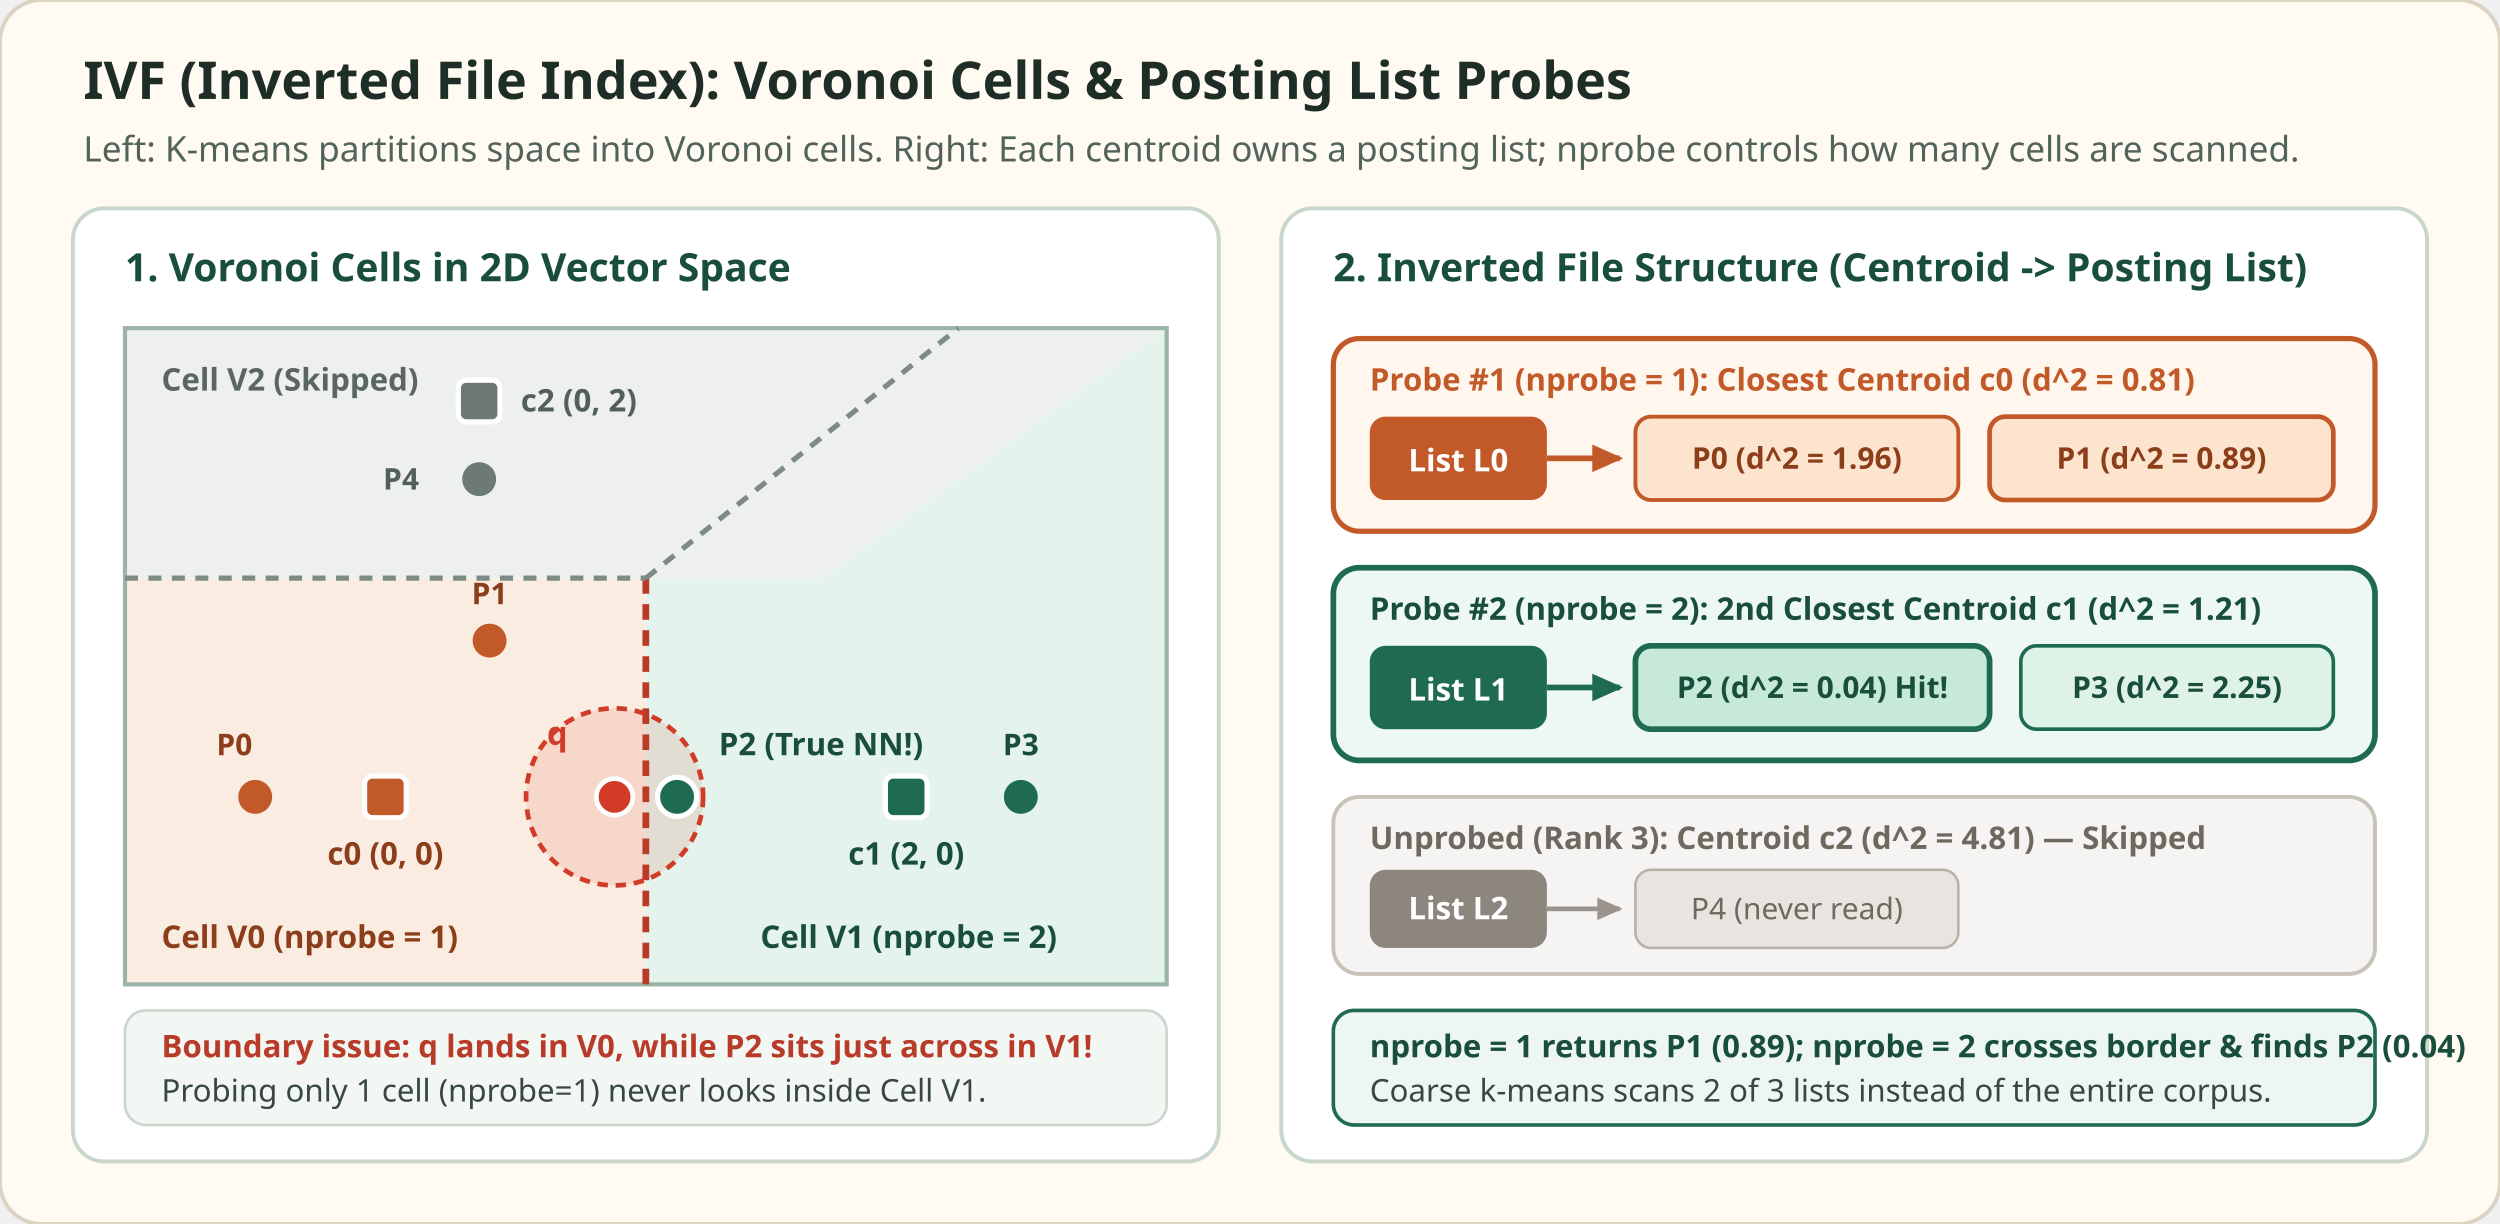
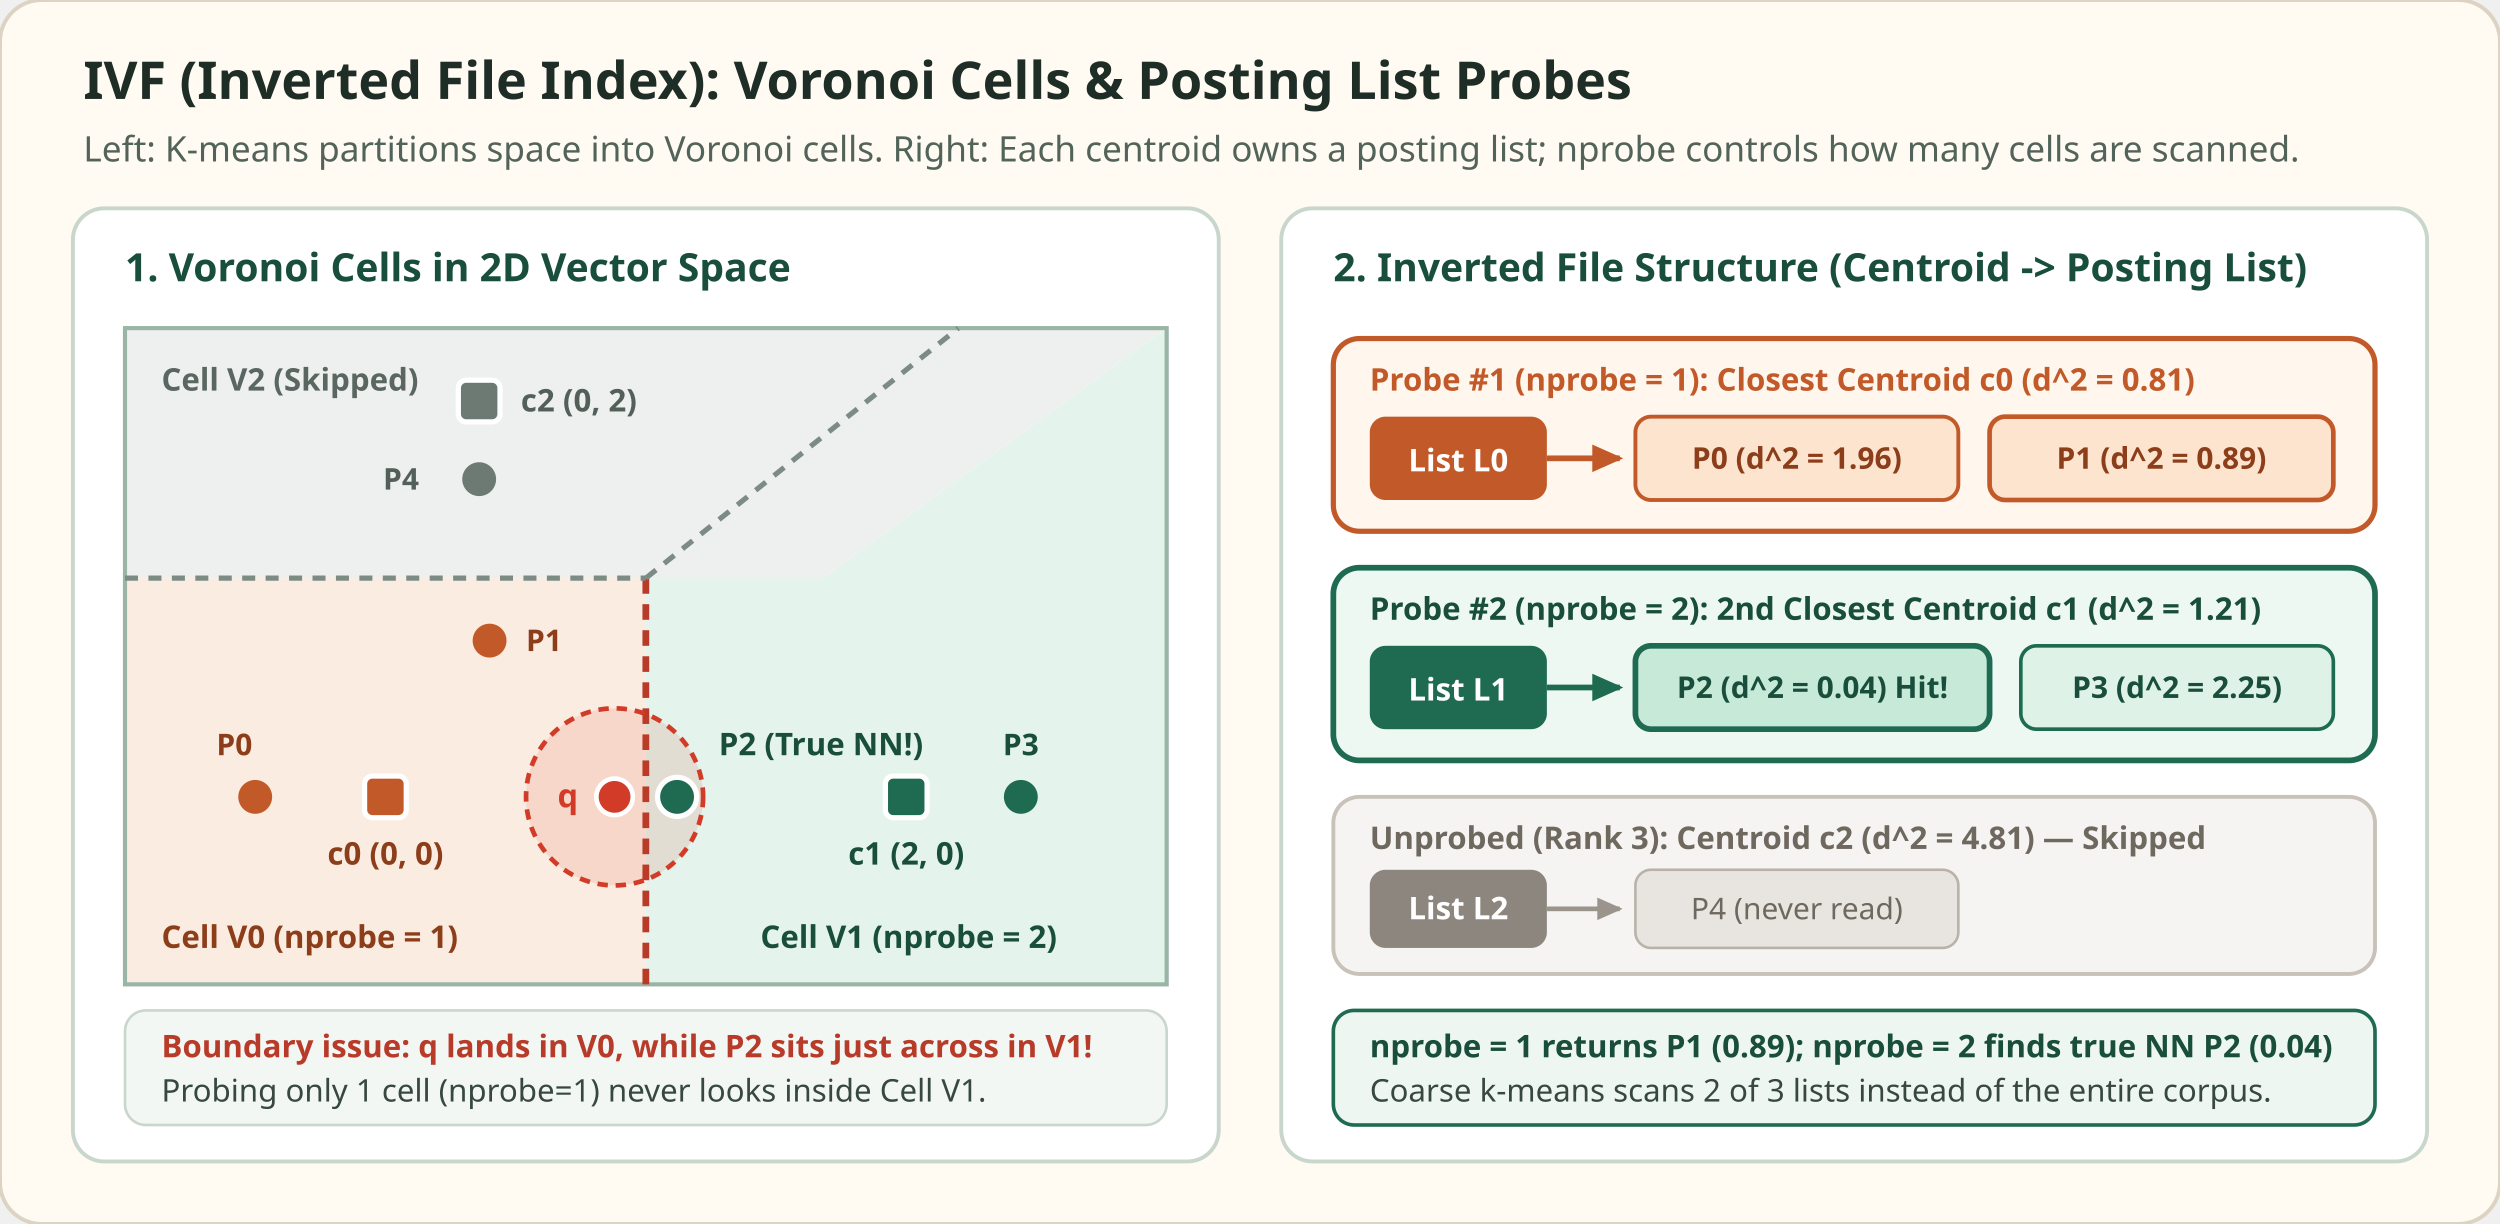
<svg xmlns="http://www.w3.org/2000/svg" viewBox="0 0 960 470" role="img" aria-labelledby="title desc">
  <defs>
    <marker id="ivf-green" viewBox="0 0 10 10" refX="8" refY="5" markerWidth="6" markerHeight="6" orient="auto-start-reverse">
      <path d="M 0 1 L 9 5 L 0 9 z" fill="#1e6b52" />
    </marker>
    <marker id="ivf-amber" viewBox="0 0 10 10" refX="8" refY="5" markerWidth="6" markerHeight="6" orient="auto-start-reverse">
      <path d="M 0 1 L 9 5 L 0 9 z" fill="#c25928" />
    </marker>
    <marker id="ivf-gray" viewBox="0 0 10 10" refX="8" refY="5" markerWidth="6" markerHeight="6" orient="auto-start-reverse">
      <path d="M 0 1 L 9 5 L 0 9 z" fill="#9a948c" />
    </marker>
  </defs>
  <rect width="960" height="470" rx="16" fill="#fffaf2" stroke="#dcd3c2" stroke-width="1.5" />
  <text x="32" y="38" font-family="sans-serif" font-size="20" font-weight="700" fill="#1e2d26">IVF (Inverted File Index): Voronoi Cells &amp; Posting List Probes</text>
  <text x="32" y="62" font-family="sans-serif" font-size="13.5" fill="#52635a">Left: K-means partitions space into Voronoi cells. Right: Each centroid owns a posting list; nprobe controls how many cells are scanned.</text>
  <rect x="28" y="80" width="440" height="366" rx="12" fill="#ffffff" stroke="#c8d6cc" stroke-width="1.5" />
  <text x="48" y="108" font-family="sans-serif" font-size="15" font-weight="700" fill="#184e3b">1. Voronoi Cells in 2D Vector Space</text>
  <polygon points="48,126 448,126 316,222 248,222 48,222" fill="#eef0ef" />
  <polygon points="48,222 248,222 248,378 48,378" fill="#faece0" />
  <polygon points="248,222 316,222 448,126 448,378 248,378" fill="#e4f3eb" />
  <rect x="48" y="126" width="400" height="252" fill="none" stroke="#9ab5a6" stroke-width="1.6" />
  <line x1="248" y1="222" x2="248" y2="378" stroke="#b83b2a" stroke-width="2.6" stroke-dasharray="6 4" />
  <line x1="48" y1="222" x2="248" y2="222" stroke="#7c8b84" stroke-width="2" stroke-dasharray="5 4" />
  <line x1="248" y1="222" x2="368" y2="126" stroke="#7c8b84" stroke-width="2" stroke-dasharray="5 4" />
  <text x="62" y="150" font-family="sans-serif" font-size="12" font-weight="700" fill="#5a6660">Cell V2 (Skipped)</text>
  <text x="62" y="364" font-family="sans-serif" font-size="12" font-weight="700" fill="#8c3d19">Cell V0 (nprobe = 1)</text>
  <text x="292" y="364" font-family="sans-serif" font-size="12" font-weight="700" fill="#184e3b">Cell V1 (nprobe = 2)</text>
  <circle cx="236" cy="306" r="34" fill="#d13b27" fill-opacity="0.12" stroke="#d13b27" stroke-width="1.8" stroke-dasharray="4 3" />
  <rect x="140" y="298" width="16" height="16" rx="3" fill="#c25928" stroke="#ffffff" stroke-width="2" />
  <text x="148" y="332" font-family="sans-serif" font-size="12" font-weight="700" fill="#8c3d19" text-anchor="middle">c0 (0, 0)</text>
  <rect x="340" y="298" width="16" height="16" rx="3" fill="#1e6b52" stroke="#ffffff" stroke-width="2" />
  <text x="348" y="332" font-family="sans-serif" font-size="12" font-weight="700" fill="#184e3b" text-anchor="middle">c1 (2, 0)</text>
  <rect x="176" y="146" width="16" height="16" rx="3" fill="#6c7a73" stroke="#ffffff" stroke-width="2" />
  <text x="200" y="158" font-family="sans-serif" font-size="12" font-weight="700" fill="#526059">c2 (0, 2)</text>
  <circle cx="98" cy="306" r="6.5" fill="#c25928" />
  <text x="90" y="290" font-family="sans-serif" font-size="11.5" font-weight="700" fill="#8c3d19" text-anchor="middle">P0</text>
  <circle cx="188" cy="246" r="6.5" fill="#c25928" />
-   <text x="188" y="232" font-family="sans-serif" font-size="11.5" font-weight="700" fill="#8c3d19" text-anchor="middle">P1</text>
+   <text x="202" y="250" font-family="sans-serif" font-size="11.5" font-weight="700" fill="#8c3d19">P1</text>
  <circle cx="236" cy="306" r="7" fill="#d13b27" stroke="#ffffff" stroke-width="1.8" />
-   <text x="214" y="286" font-family="sans-serif" font-size="12.5" font-weight="700" fill="#d13b27" text-anchor="middle">q</text>
+   <text x="222" y="310" font-family="sans-serif" font-size="12.5" font-weight="700" fill="#d13b27" text-anchor="end">q</text>
  <circle cx="260" cy="306" r="7.5" fill="#1e6b52" stroke="#ffffff" stroke-width="2" />
  <text x="276" y="290" font-family="sans-serif" font-size="12" font-weight="700" fill="#184e3b">P2 (True NN!)</text>
  <circle cx="392" cy="306" r="6.5" fill="#1e6b52" />
  <text x="392" y="290" font-family="sans-serif" font-size="11.5" font-weight="700" fill="#184e3b" text-anchor="middle">P3</text>
  <circle cx="184" cy="184" r="6.5" fill="#6c7a73" />
  <text x="154" y="188" font-family="sans-serif" font-size="11.5" font-weight="700" fill="#526059" text-anchor="middle">P4</text>
  <rect x="48" y="388" width="400" height="44" rx="8" fill="#f3f7f4" stroke="#c8d6cc" />
  <text x="62" y="406" font-family="sans-serif" font-size="12" font-weight="700" fill="#b83b2a">Boundary issue: q lands in V0, while P2 sits just across in V1!</text>
  <text x="62" y="423" font-family="sans-serif" font-size="12" fill="#374840">Probing only 1 cell (nprobe=1) never looks inside Cell V1.</text>
  <rect x="492" y="80" width="440" height="366" rx="12" fill="#ffffff" stroke="#c8d6cc" stroke-width="1.5" />
  <text x="512" y="108" font-family="sans-serif" font-size="15" font-weight="700" fill="#184e3b">2. Inverted File Structure (Centroid -&gt; Posting List)</text>
  <rect x="512" y="130" width="400" height="74" rx="10" fill="#fff6ee" stroke="#c25928" stroke-width="2" />
  <text x="526" y="150" font-family="sans-serif" font-size="12" font-weight="700" fill="#c25928">Probe #1 (nprobe = 1): Closest Centroid c0 (d^2 = 0.81)</text>
  <rect x="526" y="160" width="68" height="32" rx="6" fill="#c25928" />
  <text x="560" y="181" font-family="sans-serif" font-size="12" font-weight="700" fill="#ffffff" text-anchor="middle">List L0</text>
  <line x1="594" y1="176" x2="622" y2="176" stroke="#c25928" stroke-width="2.2" marker-end="url(#ivf-amber)" />
  <rect x="628" y="160" width="124" height="32" rx="6" fill="#fde4cf" stroke="#c25928" stroke-width="1.5" />
  <text x="690" y="180" font-family="sans-serif" font-size="11.5" font-weight="700" fill="#8c3d19" text-anchor="middle">P0 (d^2 = 1.96)</text>
  <rect x="764" y="160" width="132" height="32" rx="6" fill="#fde4cf" stroke="#c25928" stroke-width="1.8" />
  <text x="830" y="180" font-family="sans-serif" font-size="11.5" font-weight="700" fill="#8c3d19" text-anchor="middle">P1 (d^2 = 0.89)</text>
  <rect x="512" y="218" width="400" height="74" rx="10" fill="#eef8f3" stroke="#1e6b52" stroke-width="2.2" />
  <text x="526" y="238" font-family="sans-serif" font-size="12" font-weight="700" fill="#184e3b">Probe #2 (nprobe = 2): 2nd Closest Centroid c1 (d^2 = 1.21)</text>
  <rect x="526" y="248" width="68" height="32" rx="6" fill="#1e6b52" />
  <text x="560" y="269" font-family="sans-serif" font-size="12" font-weight="700" fill="#ffffff" text-anchor="middle">List L1</text>
  <line x1="594" y1="264" x2="622" y2="264" stroke="#1e6b52" stroke-width="2.2" marker-end="url(#ivf-green)" />
  <rect x="628" y="248" width="136" height="32" rx="6" fill="#c7ead8" stroke="#1e6b52" stroke-width="2.2" />
  <text x="696" y="268" font-family="sans-serif" font-size="11.5" font-weight="700" fill="#184e3b" text-anchor="middle">P2 (d^2 = 0.04) Hit!</text>
  <rect x="776" y="248" width="120" height="32" rx="6" fill="#dff2e8" stroke="#1e6b52" stroke-width="1.4" />
  <text x="836" y="268" font-family="sans-serif" font-size="11.5" font-weight="700" fill="#184e3b" text-anchor="middle">P3 (d^2 = 2.25)</text>
  <rect x="512" y="306" width="400" height="68" rx="10" fill="#f5f4f2" stroke="#c8c2b8" stroke-width="1.5" />
  <text x="526" y="326" font-family="sans-serif" font-size="12" font-weight="700" fill="#6e685f">Unprobed (Rank 3): Centroid c2 (d^2 = 4.81) — Skipped</text>
  <rect x="526" y="334" width="68" height="30" rx="6" fill="#8c867e" />
  <text x="560" y="353" font-family="sans-serif" font-size="12" font-weight="700" fill="#ffffff" text-anchor="middle">List L2</text>
  <line x1="594" y1="349" x2="622" y2="349" stroke="#9a948c" stroke-width="1.8" marker-end="url(#ivf-gray)" />
  <rect x="628" y="334" width="124" height="30" rx="6" fill="#e8e5e0" stroke="#b8b2a8" />
  <text x="690" y="353" font-family="sans-serif" font-size="11.5" fill="#6e685f" text-anchor="middle">P4 (never read)</text>
  <rect x="512" y="388" width="400" height="44" rx="8" fill="#eef6f2" stroke="#1e6b52" stroke-width="1.4" />
-   <text x="526" y="406" font-family="sans-serif" font-size="12" font-weight="700" fill="#184e3b">nprobe = 1 returns P1 (0.89);  nprobe = 2 crosses border &amp; finds P2 (0.04)</text>
+   <text x="526" y="406" font-family="sans-serif" font-size="12" font-weight="700" fill="#184e3b">nprobe = 1 returns P1 (0.89);  nprobe = 2 finds true NN P2 (0.04)</text>
  <text x="526" y="423" font-family="sans-serif" font-size="12" fill="#374840">Coarse k-means scans 2 of 3 lists instead of the entire corpus.</text>
</svg>
